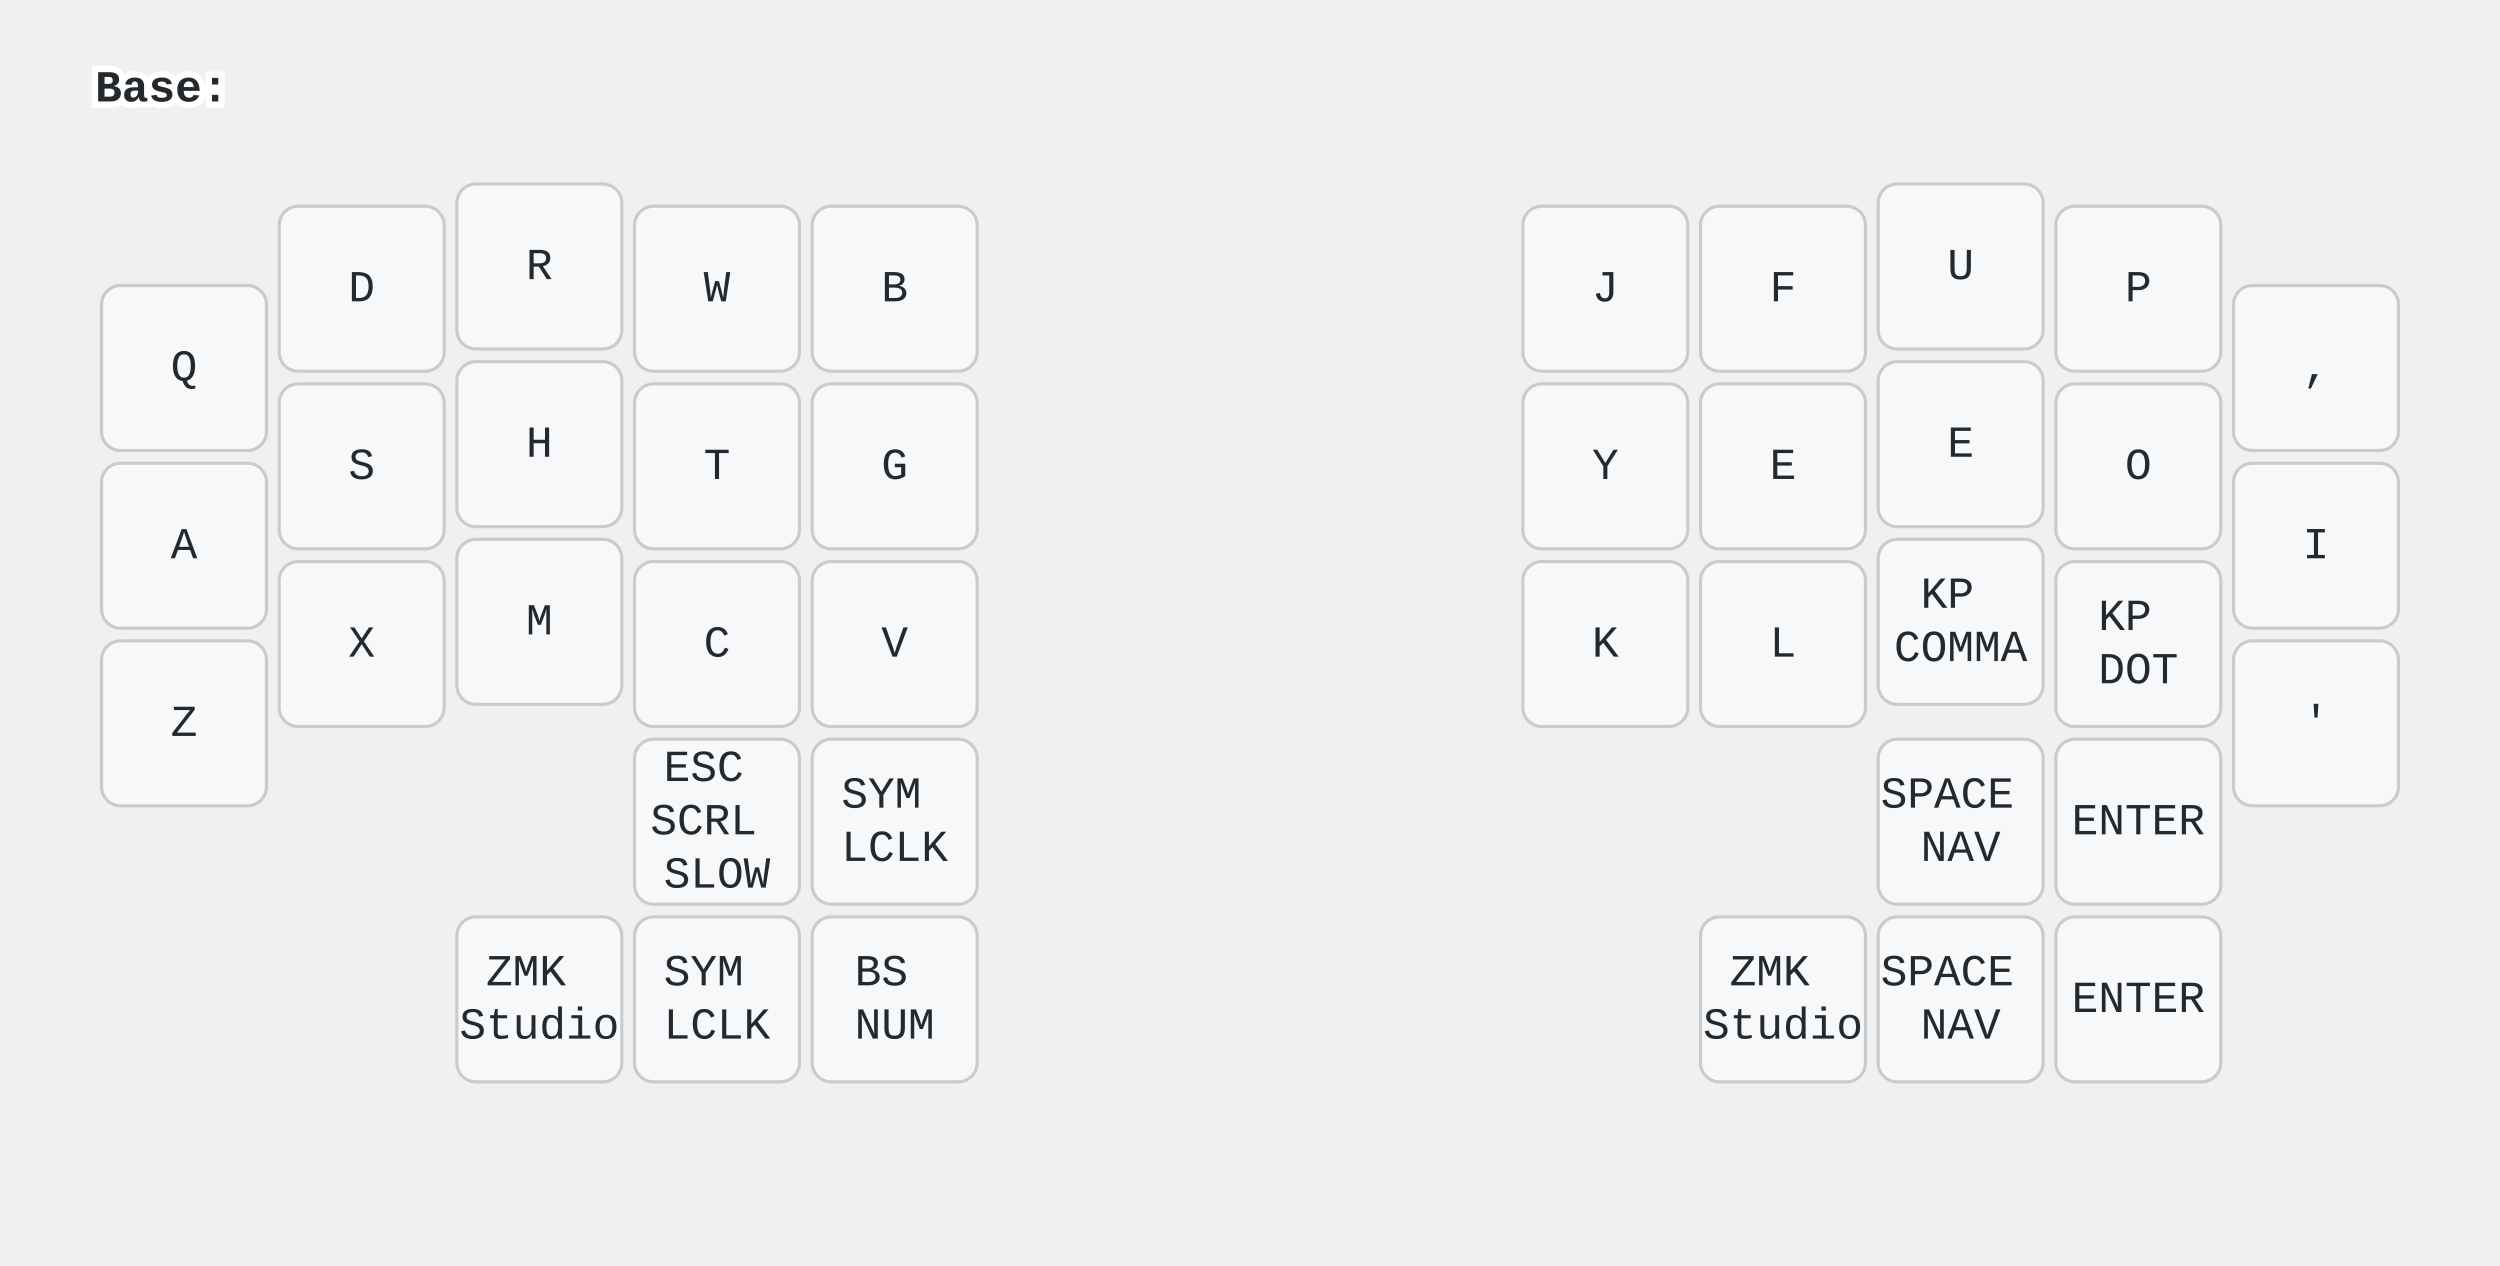
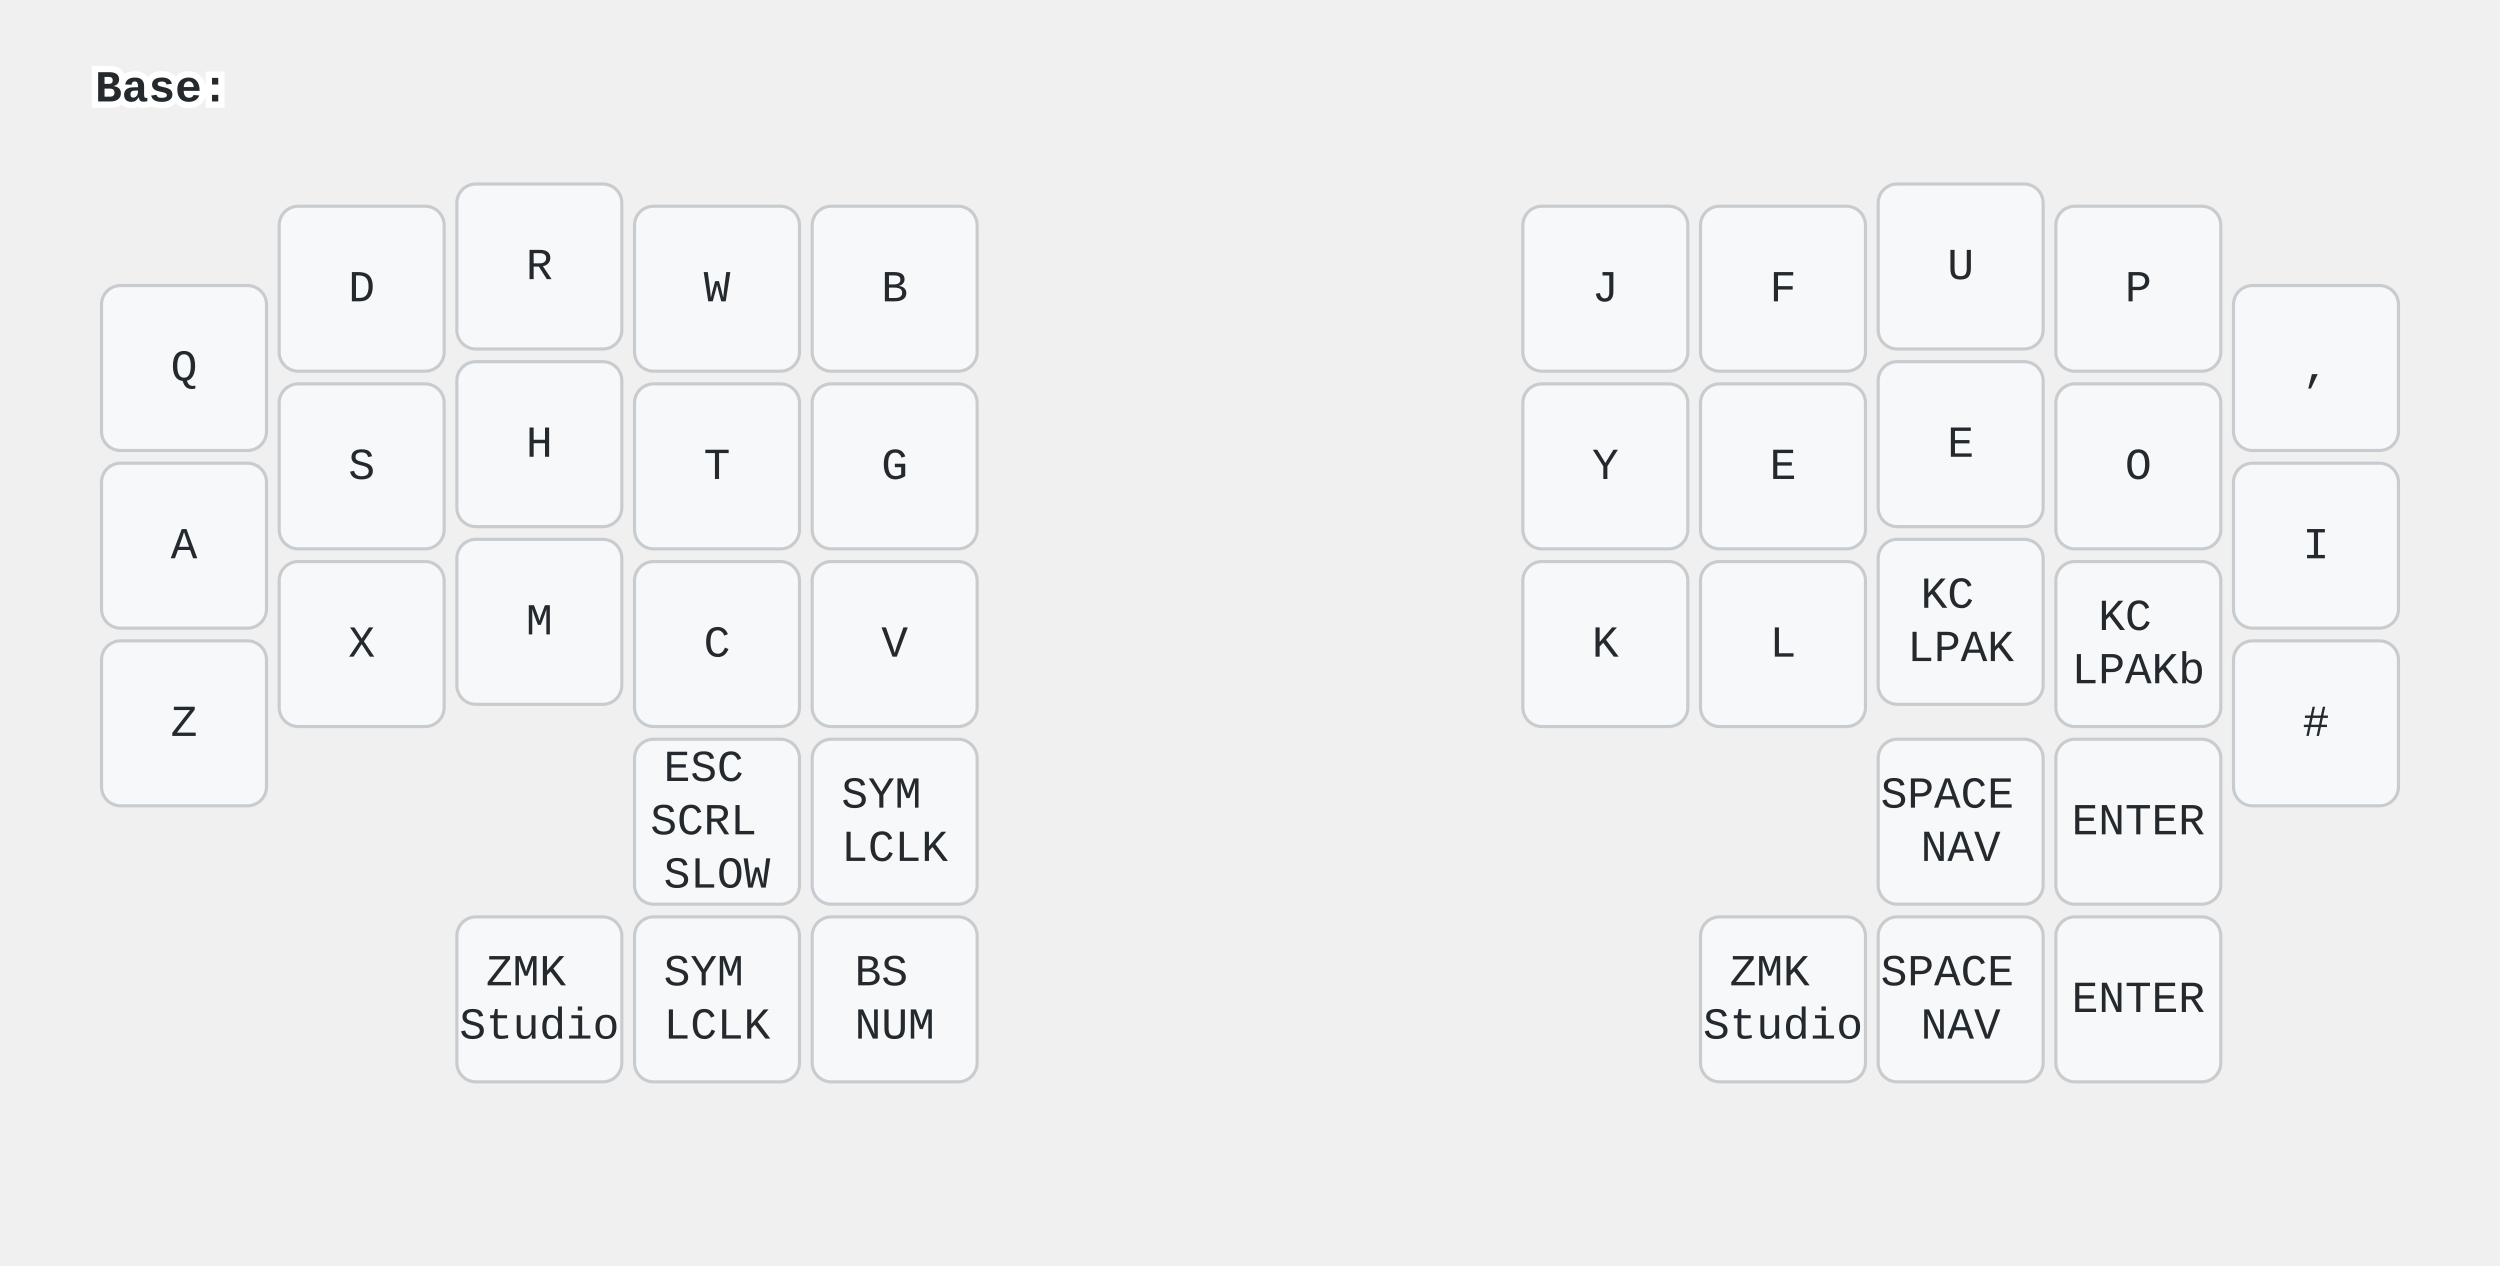
<svg xmlns="http://www.w3.org/2000/svg" width="788" height="399" viewBox="0 0 788 399" class="keymap">
  <style>/* inherit to force styles through use tags */
svg path {
    fill: inherit;
}

/* font and background color specifications */
svg.keymap {
    font-family: SFMono-Regular,Consolas,Liberation Mono,Menlo,monospace;
    font-size: 14px;
    font-kerning: normal;
    text-rendering: optimizeLegibility;
    fill: #24292e;
}

/* default key styling */
rect.key {
    fill: #f6f8fa;
}

rect.key, rect.combo {
    stroke: #c9cccf;
    stroke-width: 1;
}

/* default key side styling, only used is draw_key_sides is set */
rect.side {
    filter: brightness(90%);
}

/* color accent for combo boxes */
rect.combo, rect.combo-separate {
    fill: #cdf;
}

/* color accent for held keys */
rect.held, rect.combo.held {
    fill: #fdd;
}

/* color accent for ghost (optional) keys */
rect.ghost, rect.combo.ghost {
    stroke-dasharray: 4, 4;
    stroke-width: 2;
}

text {
    text-anchor: middle;
    dominant-baseline: middle;
}

/* styling for layer labels */
text.label {
    font-weight: bold;
    text-anchor: start;
    stroke: white;
    stroke-width: 4;
    paint-order: stroke;
}

/* styling for optional footer */
text.footer {
    text-anchor: end;
    dominant-baseline: auto;
    stroke: white;
    stroke-width: 4;
    paint-order: stroke;
}

/* styling for combo tap, and key non-tap label text */
text.combo, text.hold, text.shifted, text.left, text.right {
    font-size: 11px;
}

text.hold {
    text-anchor: middle;
    dominant-baseline: auto;
}

text.shifted {
    text-anchor: middle;
    dominant-baseline: hanging;
}

text.left {
    text-anchor: start;
}

text.right {
    text-anchor: end;
}

text.layer-activator {
    text-decoration: underline;
}

/* styling for hold/shifted label text in combo box */
text.combo.hold, text.combo.shifted, text.combo.left, text.combo.right {
    font-size: 8px;
}

/* lighter symbol for transparent keys */
text.trans {
    fill: #7b7e81;
}

/* styling for combo dendrons */
path.combo {
    stroke-width: 1;
    stroke: gray;
    fill: none;
}

/* Start Tabler Icons Cleanup */
/* cannot use height/width with glyphs */
.icon-tabler &gt; path {
    fill: inherit;
    stroke: inherit;
    stroke-width: 2;
}
/* hide tabler's default box */
.icon-tabler &gt; path[stroke="none"][fill="none"] {
    visibility: hidden;
}
/* End Tabler Icons Cleanup */

@media (prefers-color-scheme: dark) {
svg.keymap { fill: #d1d6db; }
rect.key { fill: #3f4750; }
rect.key, rect.combo { stroke: #60666c; }
rect.combo, rect.combo-separate { fill: #1f3d7a; }
rect.held, rect.combo.held { fill: #854747; }
text.label, text.footer { stroke: black; }
text.trans { fill: #7e8184; }
path.combo { stroke: #7f7f7f; }

}</style>
  <g transform="translate(30, 0)" class="layer-Base">
    <text x="0" y="28" class="label" id="Base">Base:</text>
    <g transform="translate(0, 56)">
      <g transform="translate(28, 60)" class="key keypos-0">
        <rect rx="6" ry="6" x="-26" y="-26" width="52" height="52" class="key" />
        <text x="0" y="0" class="key tap">Q</text>
      </g>
      <g transform="translate(84, 35)" class="key keypos-1">
        <rect rx="6" ry="6" x="-26" y="-26" width="52" height="52" class="key" />
        <text x="0" y="0" class="key tap">D</text>
      </g>
      <g transform="translate(140, 28)" class="key keypos-2">
        <rect rx="6" ry="6" x="-26" y="-26" width="52" height="52" class="key" />
        <text x="0" y="0" class="key tap">R</text>
      </g>
      <g transform="translate(196, 35)" class="key keypos-3">
        <rect rx="6" ry="6" x="-26" y="-26" width="52" height="52" class="key" />
        <text x="0" y="0" class="key tap">W</text>
      </g>
      <g transform="translate(252, 35)" class="key keypos-4">
        <rect rx="6" ry="6" x="-26" y="-26" width="52" height="52" class="key" />
        <text x="0" y="0" class="key tap">B</text>
      </g>
      <g transform="translate(476, 35)" class="key keypos-5">
        <rect rx="6" ry="6" x="-26" y="-26" width="52" height="52" class="key" />
        <text x="0" y="0" class="key tap">J</text>
      </g>
      <g transform="translate(532, 35)" class="key keypos-6">
        <rect rx="6" ry="6" x="-26" y="-26" width="52" height="52" class="key" />
        <text x="0" y="0" class="key tap">F</text>
      </g>
      <g transform="translate(588, 28)" class="key keypos-7">
        <rect rx="6" ry="6" x="-26" y="-26" width="52" height="52" class="key" />
        <text x="0" y="0" class="key tap">U</text>
      </g>
      <g transform="translate(644, 35)" class="key keypos-8">
        <rect rx="6" ry="6" x="-26" y="-26" width="52" height="52" class="key" />
        <text x="0" y="0" class="key tap">P</text>
      </g>
      <g transform="translate(700, 60)" class="key keypos-9">
        <rect rx="6" ry="6" x="-26" y="-26" width="52" height="52" class="key" />
        <text x="0" y="0" class="key tap">,</text>
      </g>
      <g transform="translate(28, 116)" class="key keypos-10">
        <rect rx="6" ry="6" x="-26" y="-26" width="52" height="52" class="key" />
        <text x="0" y="0" class="key tap">A</text>
      </g>
      <g transform="translate(84, 91)" class="key keypos-11">
        <rect rx="6" ry="6" x="-26" y="-26" width="52" height="52" class="key" />
        <text x="0" y="0" class="key tap">S</text>
      </g>
      <g transform="translate(140, 84)" class="key keypos-12">
        <rect rx="6" ry="6" x="-26" y="-26" width="52" height="52" class="key" />
        <text x="0" y="0" class="key tap">H</text>
      </g>
      <g transform="translate(196, 91)" class="key keypos-13">
        <rect rx="6" ry="6" x="-26" y="-26" width="52" height="52" class="key" />
        <text x="0" y="0" class="key tap">T</text>
      </g>
      <g transform="translate(252, 91)" class="key keypos-14">
        <rect rx="6" ry="6" x="-26" y="-26" width="52" height="52" class="key" />
        <text x="0" y="0" class="key tap">G</text>
      </g>
      <g transform="translate(476, 91)" class="key keypos-15">
        <rect rx="6" ry="6" x="-26" y="-26" width="52" height="52" class="key" />
        <text x="0" y="0" class="key tap">Y</text>
      </g>
      <g transform="translate(532, 91)" class="key keypos-16">
        <rect rx="6" ry="6" x="-26" y="-26" width="52" height="52" class="key" />
        <text x="0" y="0" class="key tap">E</text>
      </g>
      <g transform="translate(588, 84)" class="key keypos-17">
        <rect rx="6" ry="6" x="-26" y="-26" width="52" height="52" class="key" />
        <text x="0" y="0" class="key tap">E</text>
      </g>
      <g transform="translate(644, 91)" class="key keypos-18">
        <rect rx="6" ry="6" x="-26" y="-26" width="52" height="52" class="key" />
        <text x="0" y="0" class="key tap">O</text>
      </g>
      <g transform="translate(700, 116)" class="key keypos-19">
        <rect rx="6" ry="6" x="-26" y="-26" width="52" height="52" class="key" />
        <text x="0" y="0" class="key tap">I</text>
      </g>
      <g transform="translate(28, 172)" class="key keypos-20">
        <rect rx="6" ry="6" x="-26" y="-26" width="52" height="52" class="key" />
        <text x="0" y="0" class="key tap">Z</text>
      </g>
      <g transform="translate(84, 147)" class="key keypos-21">
        <rect rx="6" ry="6" x="-26" y="-26" width="52" height="52" class="key" />
        <text x="0" y="0" class="key tap">X</text>
      </g>
      <g transform="translate(140, 140)" class="key keypos-22">
        <rect rx="6" ry="6" x="-26" y="-26" width="52" height="52" class="key" />
        <text x="0" y="0" class="key tap">M</text>
      </g>
      <g transform="translate(196, 147)" class="key keypos-23">
        <rect rx="6" ry="6" x="-26" y="-26" width="52" height="52" class="key" />
        <text x="0" y="0" class="key tap">C</text>
      </g>
      <g transform="translate(252, 147)" class="key keypos-24">
        <rect rx="6" ry="6" x="-26" y="-26" width="52" height="52" class="key" />
        <text x="0" y="0" class="key tap">V</text>
      </g>
      <g transform="translate(476, 147)" class="key keypos-25">
        <rect rx="6" ry="6" x="-26" y="-26" width="52" height="52" class="key" />
        <text x="0" y="0" class="key tap">K</text>
      </g>
      <g transform="translate(532, 147)" class="key keypos-26">
        <rect rx="6" ry="6" x="-26" y="-26" width="52" height="52" class="key" />
        <text x="0" y="0" class="key tap">L</text>
      </g>
      <g transform="translate(588, 140)" class="key keypos-27">
        <rect rx="6" ry="6" x="-26" y="-26" width="52" height="52" class="key" />
        <text x="0" y="0" class="key tap">
-           <tspan x="0" dy="-0.6em">KP</tspan>
-           <tspan x="0" dy="1.2em">COMMA</tspan>
+           <tspan x="0" dy="-0.6em">KC</tspan>
+           <tspan x="0" dy="1.2em">LPAK</tspan>
        </text>
      </g>
      <g transform="translate(644, 147)" class="key keypos-28">
        <rect rx="6" ry="6" x="-26" y="-26" width="52" height="52" class="key" />
        <text x="0" y="0" class="key tap">
-           <tspan x="0" dy="-0.6em">KP</tspan>
-           <tspan x="0" dy="1.2em">DOT</tspan>
+           <tspan x="0" dy="-0.6em">KC</tspan>
+           <tspan x="0" dy="1.2em">LPAKb</tspan>
        </text>
      </g>
      <g transform="translate(700, 172)" class="key keypos-29">
        <rect rx="6" ry="6" x="-26" y="-26" width="52" height="52" class="key" />
-         <text x="0" y="0" class="key tap">'</text>
+         <text x="0" y="0" class="key tap">#</text>
      </g>
      <g transform="translate(196, 203)" class="key keypos-30">
        <rect rx="6" ry="6" x="-26" y="-26" width="52" height="52" class="key" />
        <text x="0" y="0" class="key tap">
          <tspan x="0" dy="-1.2em">ESC</tspan>
          <tspan x="0" dy="1.2em">SCRL</tspan>
          <tspan x="0" dy="1.2em">SLOW</tspan>
        </text>
      </g>
      <g transform="translate(252, 203)" class="key keypos-31">
        <rect rx="6" ry="6" x="-26" y="-26" width="52" height="52" class="key" />
        <text x="0" y="0" class="key tap">
          <tspan x="0" dy="-0.6em">SYM</tspan>
          <tspan x="0" dy="1.2em">LCLK</tspan>
        </text>
      </g>
      <g transform="translate(644, 203)" class="key keypos-32">
        <rect rx="6" ry="6" x="-26" y="-26" width="52" height="52" class="key" />
        <text x="0" y="0" class="key tap">ENTER</text>
      </g>
      <g transform="translate(588, 203)" class="key keypos-33">
        <rect rx="6" ry="6" x="-26" y="-26" width="52" height="52" class="key" />
        <text x="0" y="0" class="key tap">
          <tspan x="0" dy="-0.6em">SPACE</tspan>
          <tspan x="0" dy="1.2em">NAV</tspan>
        </text>
      </g>
      <g transform="translate(140, 259)" class="key keypos-34">
        <rect rx="6" ry="6" x="-26" y="-26" width="52" height="52" class="key" />
        <text x="0" y="0" class="key tap">
          <tspan x="0" dy="-0.6em">ZMK</tspan>
          <tspan x="0" dy="1.2em">Studio</tspan>
        </text>
      </g>
      <g transform="translate(196, 259)" class="key keypos-35">
        <rect rx="6" ry="6" x="-26" y="-26" width="52" height="52" class="key" />
        <text x="0" y="0" class="key tap">
          <tspan x="0" dy="-0.6em">SYM</tspan>
          <tspan x="0" dy="1.2em">LCLK</tspan>
        </text>
      </g>
      <g transform="translate(252, 259)" class="key keypos-36">
        <rect rx="6" ry="6" x="-26" y="-26" width="52" height="52" class="key" />
        <text x="0" y="0" class="key tap">
          <tspan x="0" dy="-0.6em">BS</tspan>
          <tspan x="0" dy="1.2em">NUM</tspan>
        </text>
      </g>
      <g transform="translate(644, 259)" class="key keypos-37">
        <rect rx="6" ry="6" x="-26" y="-26" width="52" height="52" class="key" />
        <text x="0" y="0" class="key tap">ENTER</text>
      </g>
      <g transform="translate(588, 259)" class="key keypos-38">
        <rect rx="6" ry="6" x="-26" y="-26" width="52" height="52" class="key" />
        <text x="0" y="0" class="key tap">
          <tspan x="0" dy="-0.6em">SPACE</tspan>
          <tspan x="0" dy="1.2em">NAV</tspan>
        </text>
      </g>
      <g transform="translate(532, 259)" class="key keypos-39">
        <rect rx="6" ry="6" x="-26" y="-26" width="52" height="52" class="key" />
        <text x="0" y="0" class="key tap">
          <tspan x="0" dy="-0.6em">ZMK</tspan>
          <tspan x="0" dy="1.2em">Studio</tspan>
        </text>
      </g>
    </g>
  </g>
</svg>
